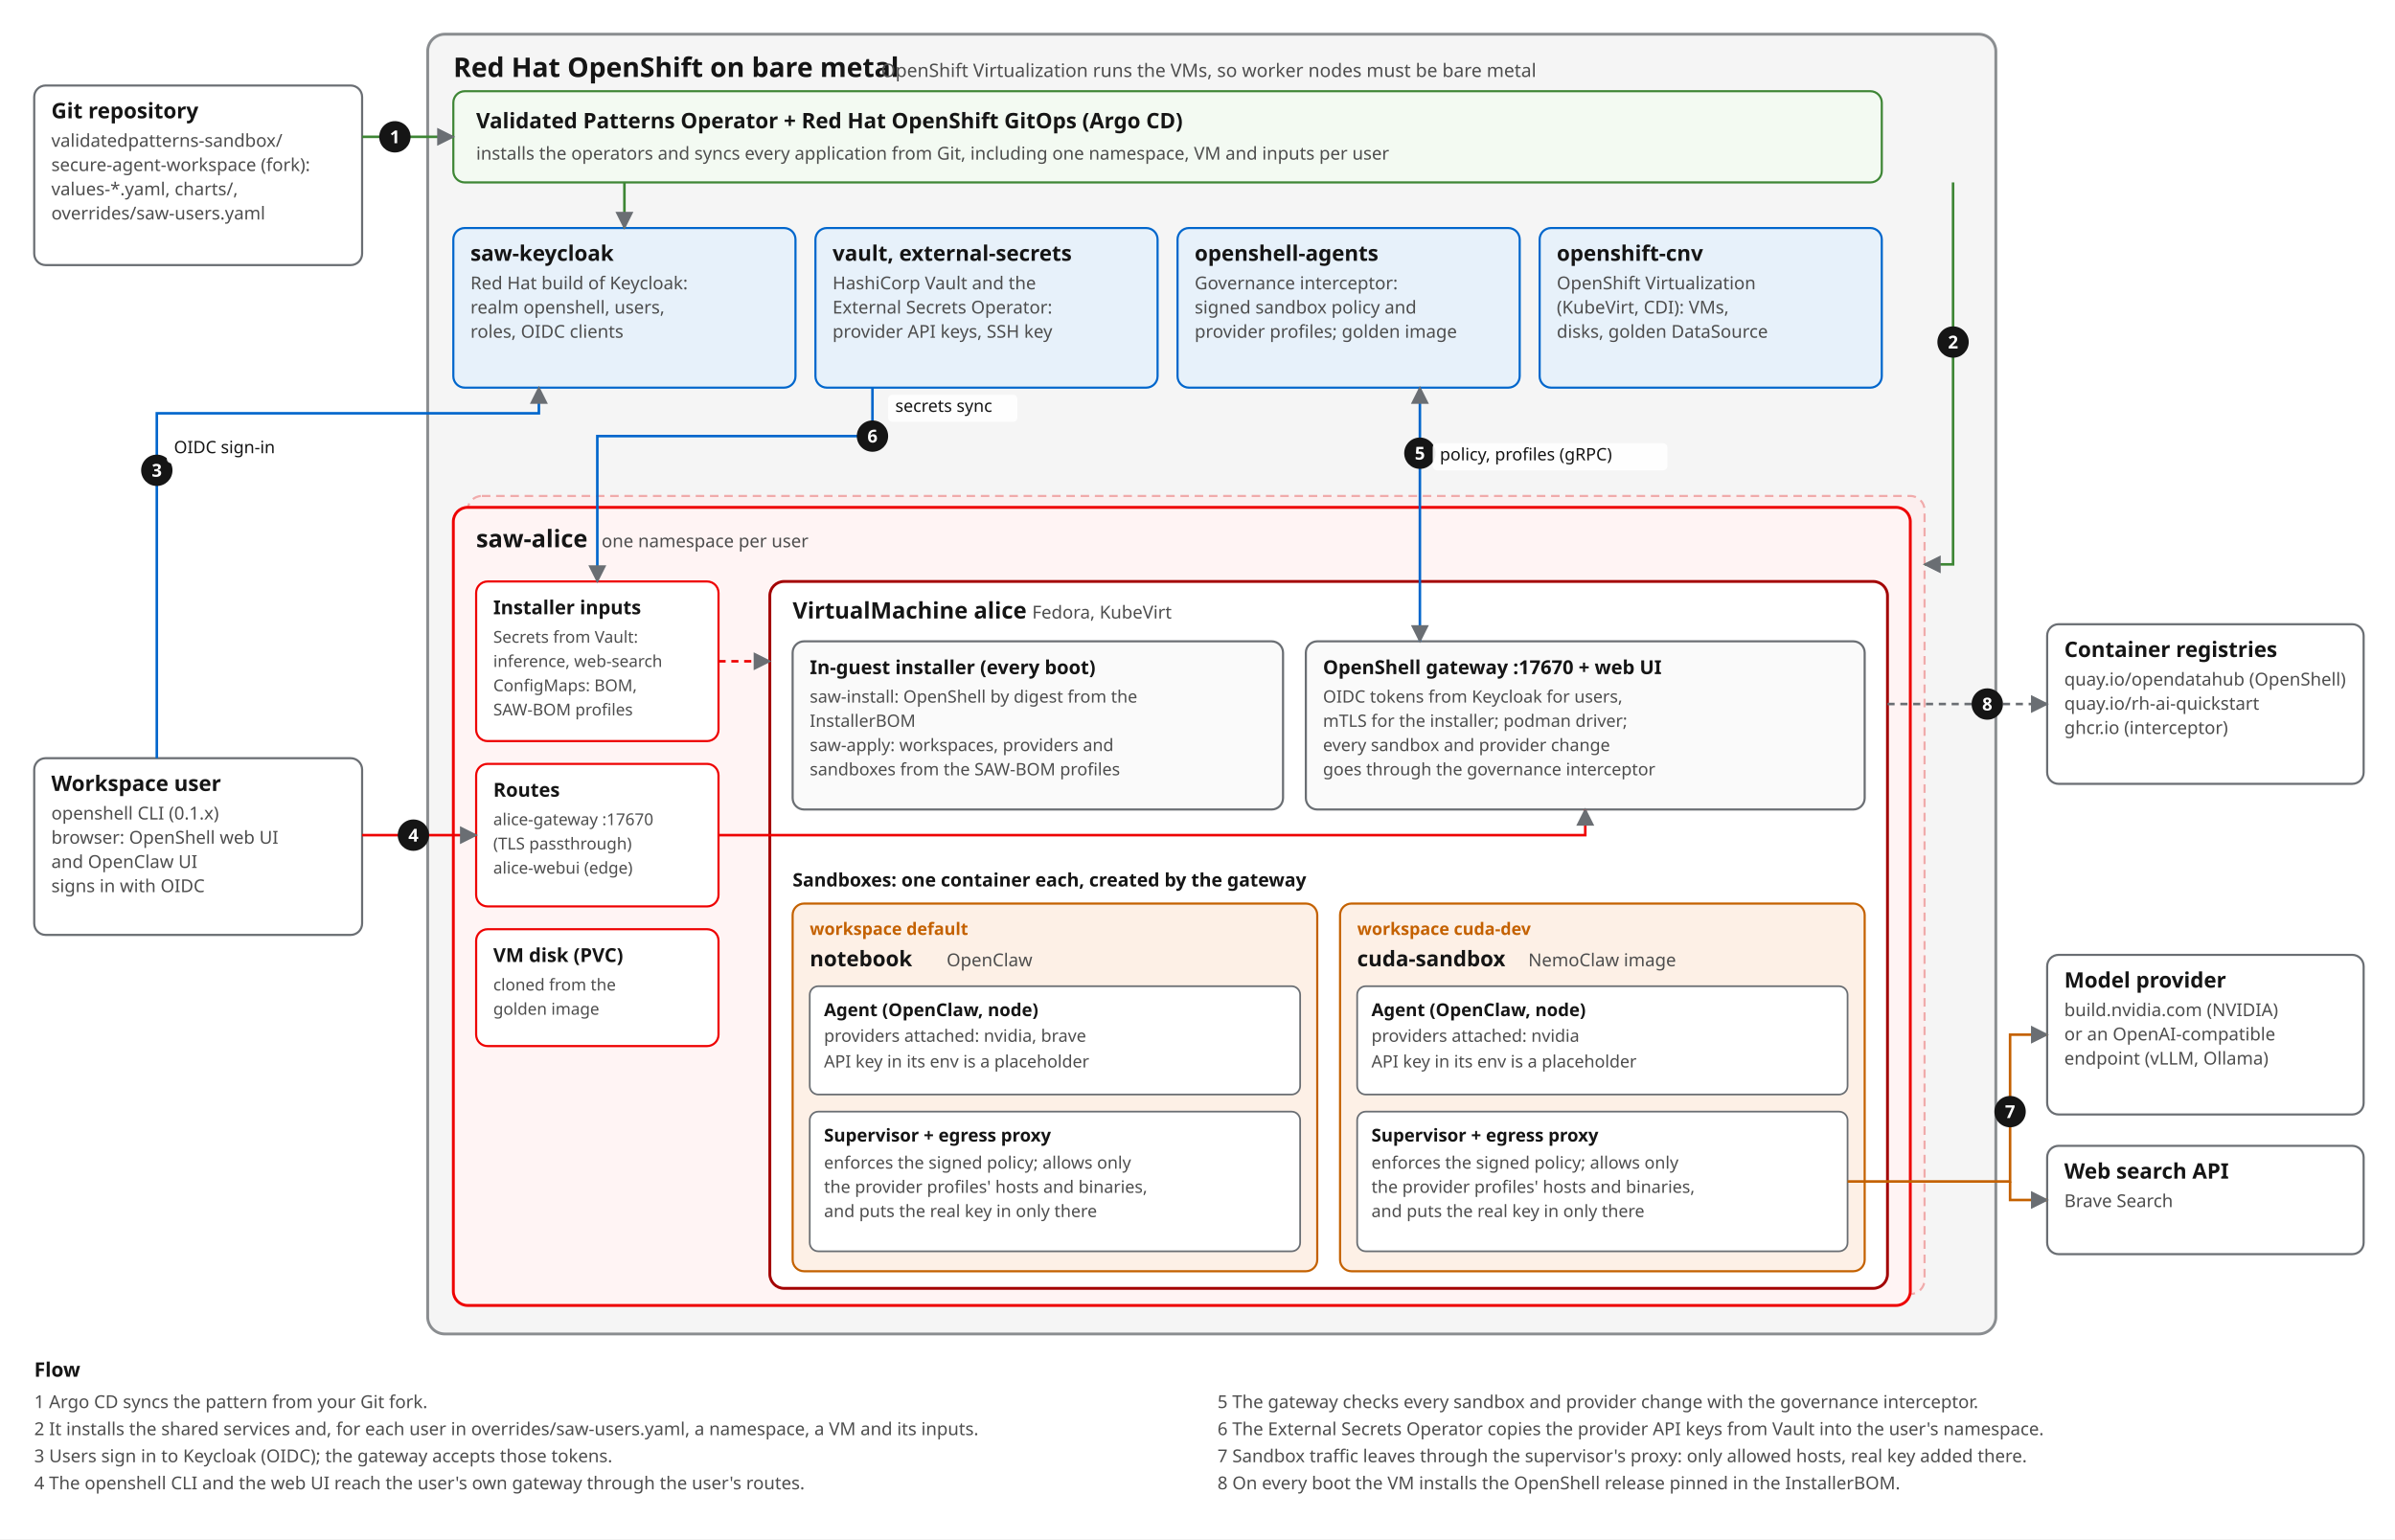
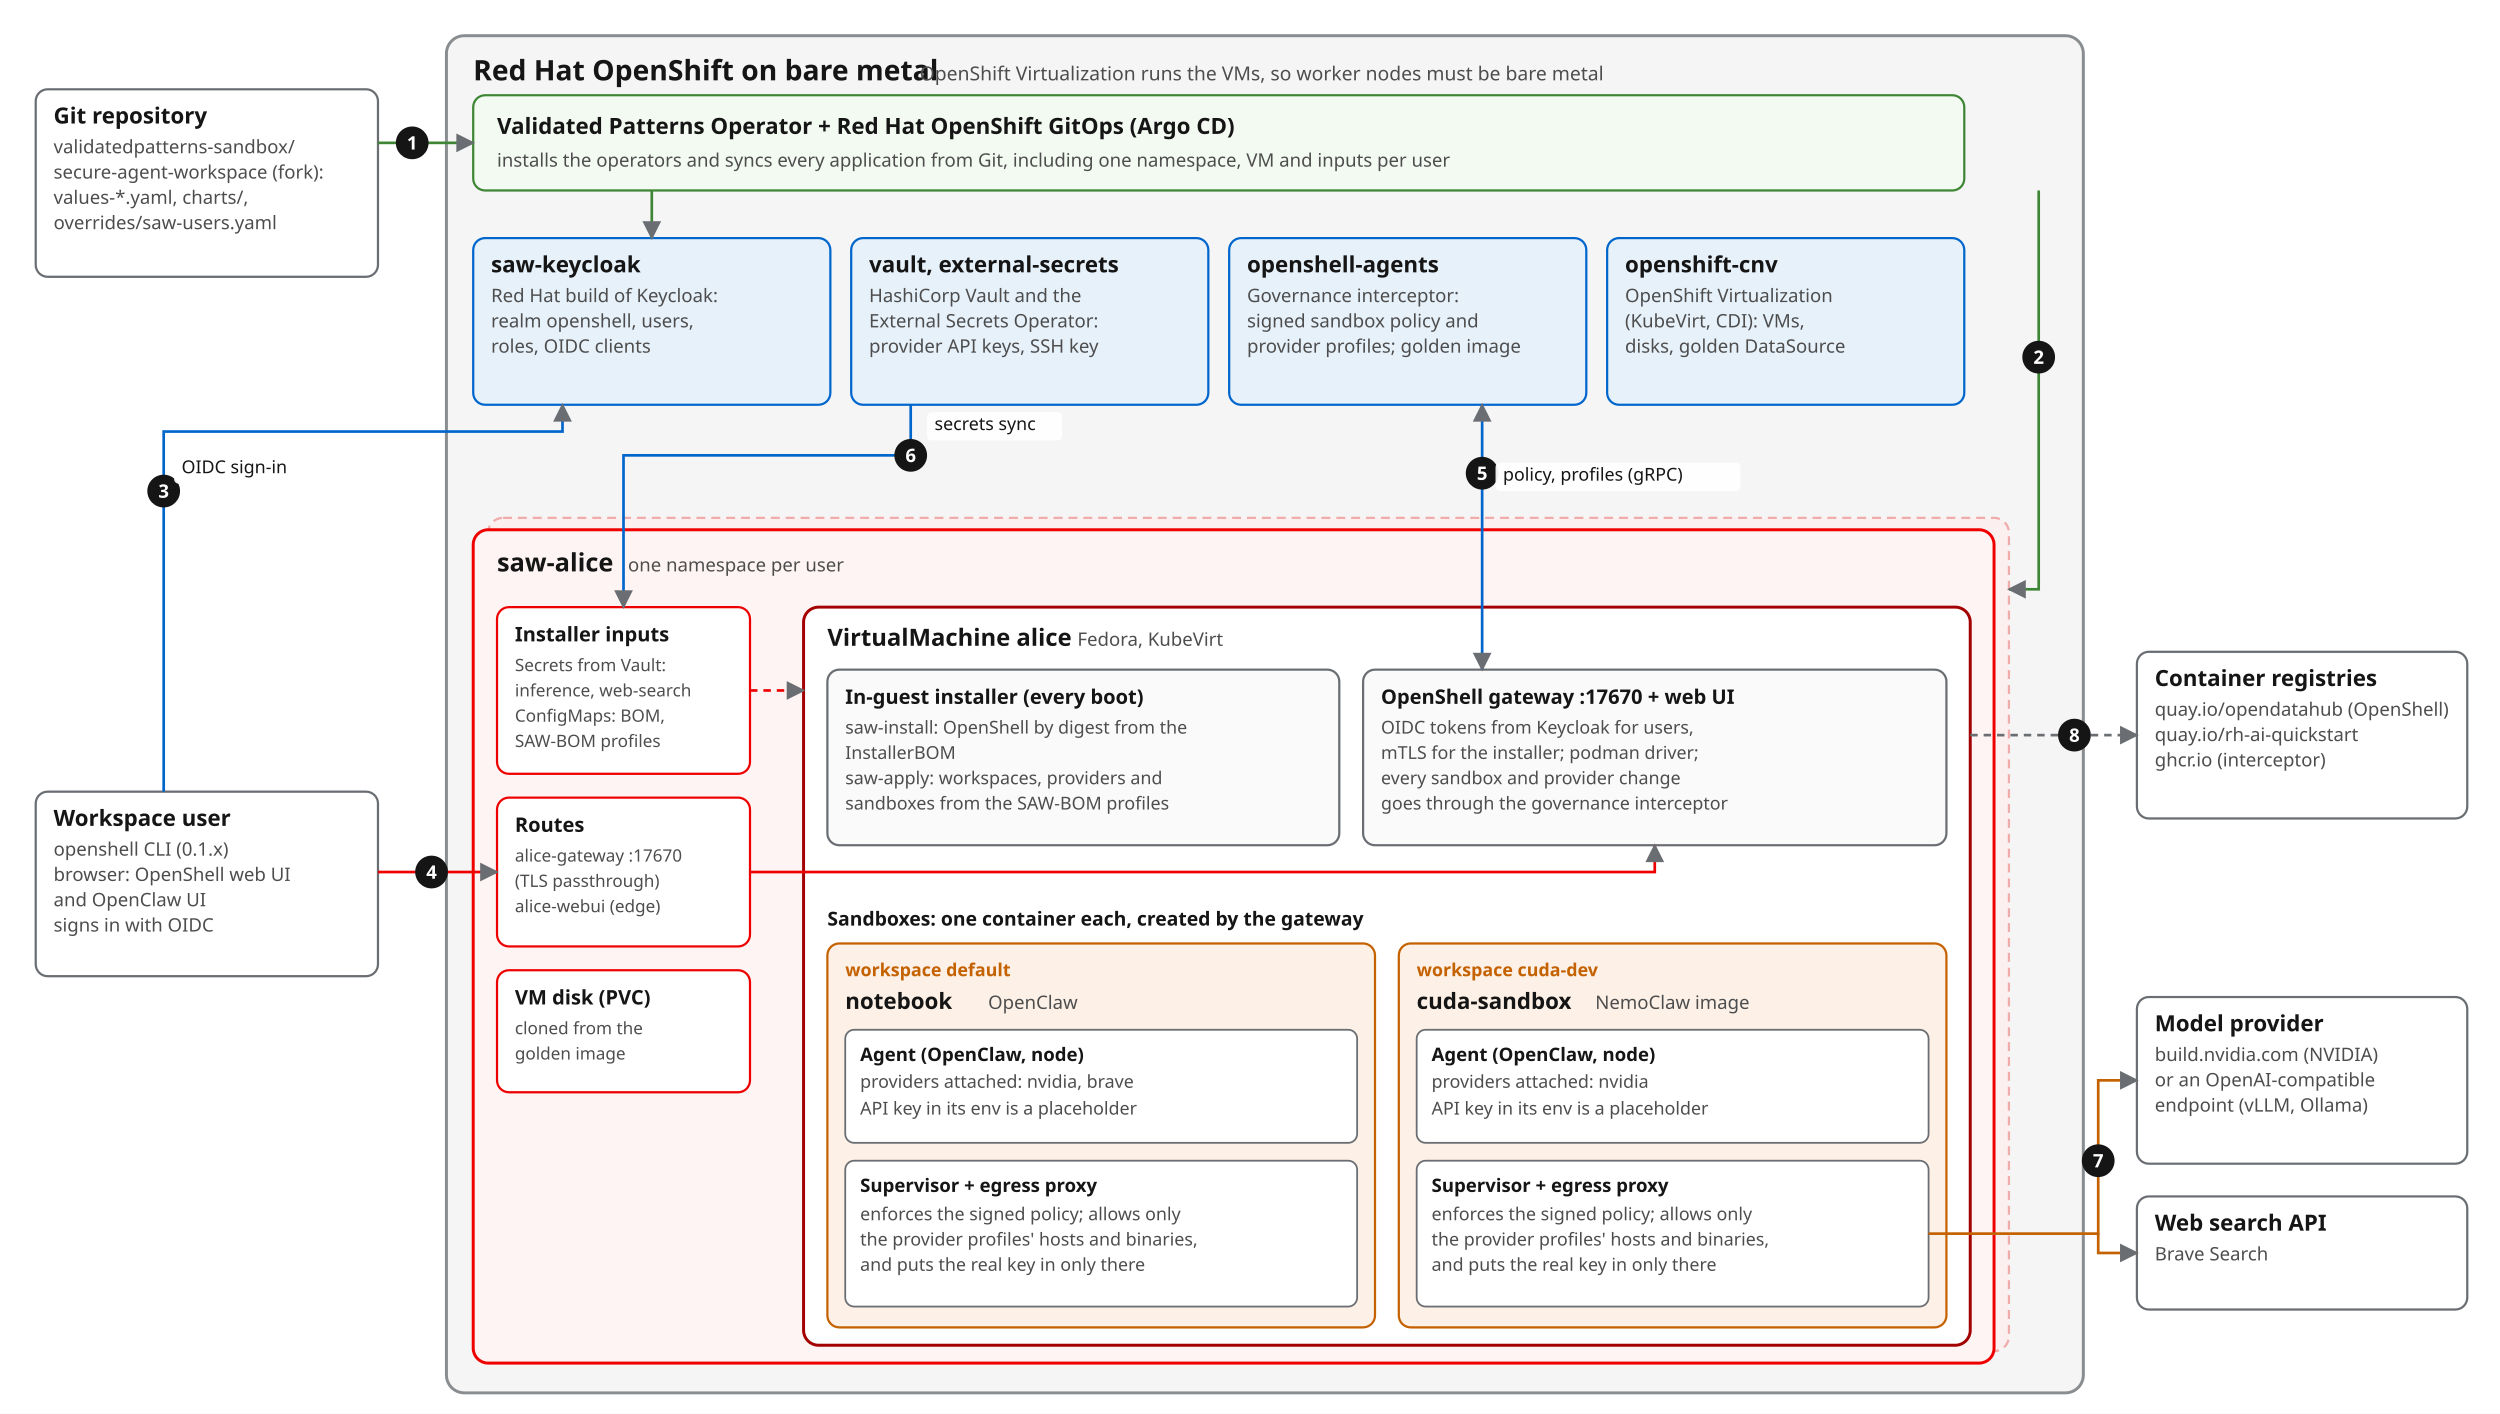
- <svg xmlns="http://www.w3.org/2000/svg" width="1680" height="1080" viewBox="0 0 1680 1080">
+ <svg xmlns="http://www.w3.org/2000/svg" width="1680" height="950" viewBox="0 0 1680 950">
  <defs>
    <marker id="ah" viewBox="0 0 10 10" refX="9" refY="5" markerWidth="7" markerHeight="7" orient="auto-start-reverse">
      <path d="M 0 0 L 10 5 L 0 10 z" fill="#6a6e73" />
    </marker>
    <marker id="ah-s" viewBox="0 0 10 10" refX="9" refY="5" markerWidth="7" markerHeight="7" orient="auto-start-reverse">
      <path d="M 0 0 L 10 5 L 0 10 z" fill="#6a6e73" />
    </marker>
  </defs>
-   <rect width="1680" height="1080" fill="#ffffff" />
+   <rect width="1680" height="950" fill="#ffffff" />
  <rect x="24" y="60" width="230" height="126" rx="8" fill="#ffffff" stroke="#6a6e73" stroke-width="1.5" />
  <text x="36" y="83" font-family="'Red Hat Text',sans-serif" font-size="15" font-weight="700" fill="#151515" text-anchor="start">Git repository</text>
  <text x="36" y="103" font-family="'Red Hat Text',sans-serif" font-size="12.5" font-weight="400" fill="#4d4d4d" text-anchor="start">validatedpatterns-sandbox/</text>
  <text x="36" y="120" font-family="'Red Hat Text',sans-serif" font-size="12.5" font-weight="400" fill="#4d4d4d" text-anchor="start">secure-agent-workspace (fork):</text>
  <text x="36" y="137" font-family="'Red Hat Text',sans-serif" font-size="12.5" font-weight="400" fill="#4d4d4d" text-anchor="start">values-*.yaml, charts/,</text>
  <text x="36" y="154" font-family="'Red Hat Text',sans-serif" font-size="12.5" font-weight="400" fill="#4d4d4d" text-anchor="start">overrides/saw-users.yaml</text>
  <rect x="24" y="532" width="230" height="124" rx="8" fill="#ffffff" stroke="#6a6e73" stroke-width="1.5" />
  <text x="36" y="555" font-family="'Red Hat Text',sans-serif" font-size="15" font-weight="700" fill="#151515" text-anchor="start">Workspace user</text>
  <text x="36" y="575" font-family="'Red Hat Text',sans-serif" font-size="12.5" font-weight="400" fill="#4d4d4d" text-anchor="start">openshell CLI (0.1.x)</text>
  <text x="36" y="592" font-family="'Red Hat Text',sans-serif" font-size="12.5" font-weight="400" fill="#4d4d4d" text-anchor="start">browser: OpenShell web UI</text>
  <text x="36" y="609" font-family="'Red Hat Text',sans-serif" font-size="12.5" font-weight="400" fill="#4d4d4d" text-anchor="start">and OpenClaw UI</text>
  <text x="36" y="626" font-family="'Red Hat Text',sans-serif" font-size="12.5" font-weight="400" fill="#4d4d4d" text-anchor="start">signs in with OIDC</text>
  <rect x="1436" y="438" width="222" height="112" rx="8" fill="#ffffff" stroke="#6a6e73" stroke-width="1.5" />
  <text x="1448" y="461" font-family="'Red Hat Text',sans-serif" font-size="15" font-weight="700" fill="#151515" text-anchor="start">Container registries</text>
  <text x="1448" y="481" font-family="'Red Hat Text',sans-serif" font-size="12.5" font-weight="400" fill="#4d4d4d" text-anchor="start">quay.io/opendatahub (OpenShell)</text>
  <text x="1448" y="498" font-family="'Red Hat Text',sans-serif" font-size="12.5" font-weight="400" fill="#4d4d4d" text-anchor="start">quay.io/rh-ai-quickstart</text>
  <text x="1448" y="515" font-family="'Red Hat Text',sans-serif" font-size="12.5" font-weight="400" fill="#4d4d4d" text-anchor="start">ghcr.io (interceptor)</text>
  <rect x="1436" y="670" width="222" height="112" rx="8" fill="#ffffff" stroke="#6a6e73" stroke-width="1.5" />
  <text x="1448" y="693" font-family="'Red Hat Text',sans-serif" font-size="15" font-weight="700" fill="#151515" text-anchor="start">Model provider</text>
  <text x="1448" y="713" font-family="'Red Hat Text',sans-serif" font-size="12.5" font-weight="400" fill="#4d4d4d" text-anchor="start">build.nvidia.com (NVIDIA)</text>
  <text x="1448" y="730" font-family="'Red Hat Text',sans-serif" font-size="12.5" font-weight="400" fill="#4d4d4d" text-anchor="start">or an OpenAI-compatible</text>
  <text x="1448" y="747" font-family="'Red Hat Text',sans-serif" font-size="12.5" font-weight="400" fill="#4d4d4d" text-anchor="start">endpoint (vLLM, Ollama)</text>
  <rect x="1436" y="804" width="222" height="76" rx="8" fill="#ffffff" stroke="#6a6e73" stroke-width="1.5" />
  <text x="1448" y="827" font-family="'Red Hat Text',sans-serif" font-size="15" font-weight="700" fill="#151515" text-anchor="start">Web search API</text>
  <text x="1448" y="847" font-family="'Red Hat Text',sans-serif" font-size="12.5" font-weight="400" fill="#4d4d4d" text-anchor="start">Brave Search</text>
  <rect x="300" y="24" width="1100" height="912" rx="12" fill="#f5f5f5" stroke="#8a8d90" stroke-width="2" />
  <text x="318" y="54" font-family="'Red Hat Display','Red Hat Text',sans-serif" font-size="19" font-weight="700" fill="#151515" text-anchor="start">Red Hat OpenShift on bare metal</text>
  <text x="618" y="54" font-family="'Red Hat Text',sans-serif" font-size="13" font-weight="400" fill="#4d4d4d" text-anchor="start">OpenShift Virtualization runs the VMs, so worker nodes must be bare metal</text>
  <rect x="318" y="64" width="1002" height="64" rx="8" fill="#f3faf2" stroke="#3e8635" stroke-width="1.5" />
  <text x="334" y="90" font-family="'Red Hat Text',sans-serif" font-size="15" font-weight="700" fill="#151515" text-anchor="start">Validated Patterns Operator + Red Hat OpenShift GitOps (Argo CD)</text>
  <text x="334" y="112" font-family="'Red Hat Text',sans-serif" font-size="12.5" font-weight="400" fill="#4d4d4d" text-anchor="start">installs the operators and syncs every application from Git, including one namespace, VM and inputs per user</text>
  <rect x="318" y="160" width="240" height="112" rx="8" fill="#e7f1fa" stroke="#0066cc" stroke-width="1.5" />
  <text x="330" y="183" font-family="'Red Hat Text',sans-serif" font-size="15" font-weight="700" fill="#151515" text-anchor="start">saw-keycloak</text>
  <text x="330" y="203" font-family="'Red Hat Text',sans-serif" font-size="12.5" font-weight="400" fill="#4d4d4d" text-anchor="start">Red Hat build of Keycloak:</text>
  <text x="330" y="220" font-family="'Red Hat Text',sans-serif" font-size="12.5" font-weight="400" fill="#4d4d4d" text-anchor="start">realm openshell, users,</text>
  <text x="330" y="237" font-family="'Red Hat Text',sans-serif" font-size="12.5" font-weight="400" fill="#4d4d4d" text-anchor="start">roles, OIDC clients</text>
  <rect x="572" y="160" width="240" height="112" rx="8" fill="#e7f1fa" stroke="#0066cc" stroke-width="1.5" />
  <text x="584" y="183" font-family="'Red Hat Text',sans-serif" font-size="15" font-weight="700" fill="#151515" text-anchor="start">vault, external-secrets</text>
  <text x="584" y="203" font-family="'Red Hat Text',sans-serif" font-size="12.5" font-weight="400" fill="#4d4d4d" text-anchor="start">HashiCorp Vault and the</text>
  <text x="584" y="220" font-family="'Red Hat Text',sans-serif" font-size="12.5" font-weight="400" fill="#4d4d4d" text-anchor="start">External Secrets Operator:</text>
  <text x="584" y="237" font-family="'Red Hat Text',sans-serif" font-size="12.5" font-weight="400" fill="#4d4d4d" text-anchor="start">provider API keys, SSH key</text>
  <rect x="826" y="160" width="240" height="112" rx="8" fill="#e7f1fa" stroke="#0066cc" stroke-width="1.5" />
  <text x="838" y="183" font-family="'Red Hat Text',sans-serif" font-size="15" font-weight="700" fill="#151515" text-anchor="start">openshell-agents</text>
  <text x="838" y="203" font-family="'Red Hat Text',sans-serif" font-size="12.5" font-weight="400" fill="#4d4d4d" text-anchor="start">Governance interceptor:</text>
  <text x="838" y="220" font-family="'Red Hat Text',sans-serif" font-size="12.5" font-weight="400" fill="#4d4d4d" text-anchor="start">signed sandbox policy and</text>
  <text x="838" y="237" font-family="'Red Hat Text',sans-serif" font-size="12.5" font-weight="400" fill="#4d4d4d" text-anchor="start">provider profiles; golden image</text>
  <rect x="1080" y="160" width="240" height="112" rx="8" fill="#e7f1fa" stroke="#0066cc" stroke-width="1.5" />
  <text x="1092" y="183" font-family="'Red Hat Text',sans-serif" font-size="15" font-weight="700" fill="#151515" text-anchor="start">openshift-cnv</text>
  <text x="1092" y="203" font-family="'Red Hat Text',sans-serif" font-size="12.5" font-weight="400" fill="#4d4d4d" text-anchor="start">OpenShift Virtualization</text>
  <text x="1092" y="220" font-family="'Red Hat Text',sans-serif" font-size="12.5" font-weight="400" fill="#4d4d4d" text-anchor="start">(KubeVirt, CDI): VMs,</text>
  <text x="1092" y="237" font-family="'Red Hat Text',sans-serif" font-size="12.5" font-weight="400" fill="#4d4d4d" text-anchor="start">disks, golden DataSource</text>
  <rect x="328" y="348" width="1022" height="560" rx="10" fill="#fcefef" stroke="#f0abab" stroke-width="1.5" stroke-dasharray="6 4" />
  <rect x="318" y="356" width="1022" height="560" rx="10" fill="#fff4f4" stroke="#ee0000" stroke-width="2" />
  <text x="334" y="384" font-family="'Red Hat Display','Red Hat Text',sans-serif" font-size="17" font-weight="700" fill="#151515" text-anchor="start">saw-alice</text>
  <text x="422" y="384" font-family="'Red Hat Text',sans-serif" font-size="12.5" font-weight="400" fill="#4d4d4d" text-anchor="start">one namespace per user</text>
  <rect x="334" y="408" width="170" height="112" rx="8" fill="#ffffff" stroke="#ee0000" stroke-width="1.5" />
  <text x="346" y="431" font-family="'Red Hat Text',sans-serif" font-size="13.5" font-weight="700" fill="#151515" text-anchor="start">Installer inputs</text>
  <text x="346" y="451" font-family="'Red Hat Text',sans-serif" font-size="11.5" font-weight="400" fill="#4d4d4d" text-anchor="start">Secrets from Vault:</text>
  <text x="346" y="468" font-family="'Red Hat Text',sans-serif" font-size="11.5" font-weight="400" fill="#4d4d4d" text-anchor="start">inference, web-search</text>
  <text x="346" y="485" font-family="'Red Hat Text',sans-serif" font-size="11.5" font-weight="400" fill="#4d4d4d" text-anchor="start">ConfigMaps: BOM,</text>
  <text x="346" y="502" font-family="'Red Hat Text',sans-serif" font-size="11.5" font-weight="400" fill="#4d4d4d" text-anchor="start">SAW-BOM profiles</text>
  <rect x="334" y="536" width="170" height="100" rx="8" fill="#ffffff" stroke="#ee0000" stroke-width="1.5" />
  <text x="346" y="559" font-family="'Red Hat Text',sans-serif" font-size="13.5" font-weight="700" fill="#151515" text-anchor="start">Routes</text>
  <text x="346" y="579" font-family="'Red Hat Text',sans-serif" font-size="11.5" font-weight="400" fill="#4d4d4d" text-anchor="start">alice-gateway :17670</text>
  <text x="346" y="596" font-family="'Red Hat Text',sans-serif" font-size="11.5" font-weight="400" fill="#4d4d4d" text-anchor="start">(TLS passthrough)</text>
  <text x="346" y="613" font-family="'Red Hat Text',sans-serif" font-size="11.5" font-weight="400" fill="#4d4d4d" text-anchor="start">alice-webui (edge)</text>
  <rect x="334" y="652" width="170" height="82" rx="8" fill="#ffffff" stroke="#ee0000" stroke-width="1.5" />
  <text x="346" y="675" font-family="'Red Hat Text',sans-serif" font-size="13.5" font-weight="700" fill="#151515" text-anchor="start">VM disk (PVC)</text>
  <text x="346" y="695" font-family="'Red Hat Text',sans-serif" font-size="11.5" font-weight="400" fill="#4d4d4d" text-anchor="start">cloned from the</text>
  <text x="346" y="712" font-family="'Red Hat Text',sans-serif" font-size="11.5" font-weight="400" fill="#4d4d4d" text-anchor="start">golden image</text>
  <rect x="540" y="408" width="784" height="496" rx="10" fill="#ffffff" stroke="#a30000" stroke-width="2" />
  <text x="556" y="434" font-family="'Red Hat Display','Red Hat Text',sans-serif" font-size="16" font-weight="700" fill="#151515" text-anchor="start">VirtualMachine alice</text>
  <text x="724" y="434" font-family="'Red Hat Text',sans-serif" font-size="12.5" font-weight="400" fill="#4d4d4d" text-anchor="start">Fedora, KubeVirt</text>
  <rect x="556" y="450" width="344" height="118" rx="8" fill="#fafafa" stroke="#6a6e73" stroke-width="1.5" />
  <text x="568" y="473" font-family="'Red Hat Text',sans-serif" font-size="13.5" font-weight="700" fill="#151515" text-anchor="start">In-guest installer (every boot)</text>
  <text x="568" y="493" font-family="'Red Hat Text',sans-serif" font-size="12" font-weight="400" fill="#4d4d4d" text-anchor="start">saw-install: OpenShell by digest from the</text>
  <text x="568" y="510" font-family="'Red Hat Text',sans-serif" font-size="12" font-weight="400" fill="#4d4d4d" text-anchor="start">InstallerBOM</text>
  <text x="568" y="527" font-family="'Red Hat Text',sans-serif" font-size="12" font-weight="400" fill="#4d4d4d" text-anchor="start">saw-apply: workspaces, providers and</text>
  <text x="568" y="544" font-family="'Red Hat Text',sans-serif" font-size="12" font-weight="400" fill="#4d4d4d" text-anchor="start">sandboxes from the SAW-BOM profiles</text>
  <rect x="916" y="450" width="392" height="118" rx="8" fill="#fafafa" stroke="#6a6e73" stroke-width="1.5" />
  <text x="928" y="473" font-family="'Red Hat Text',sans-serif" font-size="13.5" font-weight="700" fill="#151515" text-anchor="start">OpenShell gateway :17670 + web UI</text>
  <text x="928" y="493" font-family="'Red Hat Text',sans-serif" font-size="12" font-weight="400" fill="#4d4d4d" text-anchor="start">OIDC tokens from Keycloak for users,</text>
  <text x="928" y="510" font-family="'Red Hat Text',sans-serif" font-size="12" font-weight="400" fill="#4d4d4d" text-anchor="start">mTLS for the installer; podman driver;</text>
  <text x="928" y="527" font-family="'Red Hat Text',sans-serif" font-size="12" font-weight="400" fill="#4d4d4d" text-anchor="start">every sandbox and provider change</text>
  <text x="928" y="544" font-family="'Red Hat Text',sans-serif" font-size="12" font-weight="400" fill="#4d4d4d" text-anchor="start">goes through the governance interceptor</text>
  <text x="556" y="622" font-family="'Red Hat Text',sans-serif" font-size="13" font-weight="700" fill="#151515" text-anchor="start">Sandboxes: one container each, created by the gateway</text>
  <rect x="556" y="634" width="368" height="258" rx="8" fill="#fdf0e6" stroke="#c46100" stroke-width="1.5" />
  <text x="568" y="656" font-family="'Red Hat Text',sans-serif" font-size="12" font-weight="700" fill="#c46100" text-anchor="start">workspace default</text>
  <text x="568" y="678" font-family="'Red Hat Text',sans-serif" font-size="15" font-weight="700" fill="#151515" text-anchor="start">notebook</text>
  <text x="664" y="678" font-family="'Red Hat Text',sans-serif" font-size="12.5" font-weight="400" fill="#4d4d4d" text-anchor="start">OpenClaw</text>
  <rect x="568" y="692" width="344" height="76" rx="6" fill="#ffffff" stroke="#6a6e73" stroke-width="1.2" />
  <text x="578" y="713" font-family="'Red Hat Text',sans-serif" font-size="12.5" font-weight="700" fill="#151515" text-anchor="start">Agent (OpenClaw, node)</text>
  <text x="578" y="731" font-family="'Red Hat Text',sans-serif" font-size="12" font-weight="400" fill="#4d4d4d" text-anchor="start">providers attached: nvidia, brave</text>
  <text x="578" y="749" font-family="'Red Hat Text',sans-serif" font-size="12" font-weight="400" fill="#4d4d4d" text-anchor="start">API key in its env is a placeholder</text>
  <rect x="568" y="780" width="344" height="98" rx="6" fill="#ffffff" stroke="#6a6e73" stroke-width="1.2" />
  <text x="578" y="801" font-family="'Red Hat Text',sans-serif" font-size="12.5" font-weight="700" fill="#151515" text-anchor="start">Supervisor + egress proxy</text>
  <text x="578" y="820" font-family="'Red Hat Text',sans-serif" font-size="12" font-weight="400" fill="#4d4d4d" text-anchor="start">enforces the signed policy; allows only</text>
  <text x="578" y="837" font-family="'Red Hat Text',sans-serif" font-size="12" font-weight="400" fill="#4d4d4d" text-anchor="start">the provider profiles' hosts and binaries,</text>
  <text x="578" y="854" font-family="'Red Hat Text',sans-serif" font-size="12" font-weight="400" fill="#4d4d4d" text-anchor="start">and puts the real key in only there</text>
  <rect x="940" y="634" width="368" height="258" rx="8" fill="#fdf0e6" stroke="#c46100" stroke-width="1.5" />
  <text x="952" y="656" font-family="'Red Hat Text',sans-serif" font-size="12" font-weight="700" fill="#c46100" text-anchor="start">workspace cuda-dev</text>
  <text x="952" y="678" font-family="'Red Hat Text',sans-serif" font-size="15" font-weight="700" fill="#151515" text-anchor="start">cuda-sandbox</text>
  <text x="1072" y="678" font-family="'Red Hat Text',sans-serif" font-size="12.5" font-weight="400" fill="#4d4d4d" text-anchor="start">NemoClaw image</text>
  <rect x="952" y="692" width="344" height="76" rx="6" fill="#ffffff" stroke="#6a6e73" stroke-width="1.2" />
  <text x="962" y="713" font-family="'Red Hat Text',sans-serif" font-size="12.5" font-weight="700" fill="#151515" text-anchor="start">Agent (OpenClaw, node)</text>
  <text x="962" y="731" font-family="'Red Hat Text',sans-serif" font-size="12" font-weight="400" fill="#4d4d4d" text-anchor="start">providers attached: nvidia</text>
  <text x="962" y="749" font-family="'Red Hat Text',sans-serif" font-size="12" font-weight="400" fill="#4d4d4d" text-anchor="start">API key in its env is a placeholder</text>
  <rect x="952" y="780" width="344" height="98" rx="6" fill="#ffffff" stroke="#6a6e73" stroke-width="1.2" />
  <text x="962" y="801" font-family="'Red Hat Text',sans-serif" font-size="12.5" font-weight="700" fill="#151515" text-anchor="start">Supervisor + egress proxy</text>
  <text x="962" y="820" font-family="'Red Hat Text',sans-serif" font-size="12" font-weight="400" fill="#4d4d4d" text-anchor="start">enforces the signed policy; allows only</text>
  <text x="962" y="837" font-family="'Red Hat Text',sans-serif" font-size="12" font-weight="400" fill="#4d4d4d" text-anchor="start">the provider profiles' hosts and binaries,</text>
  <text x="962" y="854" font-family="'Red Hat Text',sans-serif" font-size="12" font-weight="400" fill="#4d4d4d" text-anchor="start">and puts the real key in only there</text>
  <path d="M 254 96 L 318 96" fill="none" stroke="#3e8635" stroke-width="1.8" marker-end="url(#ah)" />
  <circle cx="277" cy="96" r="11" fill="#151515" />
  <text x="277" y="100.5" font-family="'Red Hat Text',sans-serif" font-size="12.5" font-weight="700" fill="#ffffff" text-anchor="middle">1</text>
  <path d="M 438 128 L 438 160" fill="none" stroke="#3e8635" stroke-width="1.8" marker-end="url(#ah)" />
  <path d="M 1370 128 L 1370 396 L 1350 396" fill="none" stroke="#3e8635" stroke-width="1.8" marker-end="url(#ah)" />
  <circle cx="1370" cy="240" r="11" fill="#151515" />
  <text x="1370" y="244.5" font-family="'Red Hat Text',sans-serif" font-size="12.5" font-weight="700" fill="#ffffff" text-anchor="middle">2</text>
  <path d="M 110 532 L 110 290 L 378 290 L 378 272" fill="none" stroke="#0066cc" stroke-width="1.8" marker-end="url(#ah)" />
  <circle cx="110" cy="330" r="11" fill="#151515" />
  <text x="110" y="334.5" font-family="'Red Hat Text',sans-serif" font-size="12.5" font-weight="700" fill="#ffffff" text-anchor="middle">3</text>
  <rect x="117" y="306" width="90.64" height="19" rx="3" fill="#ffffff" opacity="0.92" />
  <text x="122" y="318" font-family="'Red Hat Text',sans-serif" font-size="12" font-weight="500" fill="#151515" text-anchor="start">OIDC sign-in</text>
  <path d="M 254 586 L 334 586" fill="none" stroke="#ee0000" stroke-width="1.8" marker-end="url(#ah)" />
  <circle cx="290" cy="586" r="11" fill="#151515" />
  <text x="290" y="590.5" font-family="'Red Hat Text',sans-serif" font-size="12.5" font-weight="700" fill="#ffffff" text-anchor="middle">4</text>
  <path d="M 504 586 L 1112 586 L 1112 568" fill="none" stroke="#ee0000" stroke-width="1.8" marker-end="url(#ah)" />
  <path d="M 996 450 L 996 272" fill="none" stroke="#0066cc" stroke-width="1.8" marker-start="url(#ah-s)" marker-end="url(#ah)" />
  <circle cx="996" cy="318" r="11" fill="#151515" />
  <text x="996" y="322.5" font-family="'Red Hat Text',sans-serif" font-size="12.5" font-weight="700" fill="#ffffff" text-anchor="middle">5</text>
  <rect x="1005" y="311" width="164.56" height="19" rx="3" fill="#ffffff" opacity="0.92" />
  <text x="1010" y="323" font-family="'Red Hat Text',sans-serif" font-size="12" font-weight="500" fill="#151515" text-anchor="start">policy, profiles (gRPC)</text>
  <path d="M 612 272 L 612 306 L 419 306 L 419 408" fill="none" stroke="#0066cc" stroke-width="1.8" marker-end="url(#ah)" />
  <circle cx="612" cy="306" r="11" fill="#151515" />
  <text x="612" y="310.5" font-family="'Red Hat Text',sans-serif" font-size="12.5" font-weight="700" fill="#ffffff" text-anchor="middle">6</text>
  <rect x="623" y="277" width="90.64" height="19" rx="3" fill="#ffffff" opacity="0.92" />
  <text x="628" y="289" font-family="'Red Hat Text',sans-serif" font-size="12" font-weight="500" fill="#151515" text-anchor="start">secrets sync</text>
  <path d="M 504 464 L 540 464" fill="none" stroke="#ee0000" stroke-width="1.8" stroke-dasharray="5 4" marker-end="url(#ah)" />
  <path d="M 1296 829 L 1410 829 L 1410 726 L 1436 726" fill="none" stroke="#c46100" stroke-width="1.8" marker-end="url(#ah)" />
  <path d="M 1410 829 L 1410 842 L 1436 842" fill="none" stroke="#c46100" stroke-width="1.8" marker-end="url(#ah)" />
  <circle cx="1410" cy="780" r="11" fill="#151515" />
  <text x="1410" y="784.5" font-family="'Red Hat Text',sans-serif" font-size="12.5" font-weight="700" fill="#ffffff" text-anchor="middle">7</text>
  <path d="M 1324 494 L 1436 494" fill="none" stroke="#6a6e73" stroke-width="1.8" stroke-dasharray="5 4" marker-end="url(#ah)" />
  <circle cx="1394" cy="494" r="11" fill="#151515" />
  <text x="1394" y="498.5" font-family="'Red Hat Text',sans-serif" font-size="12.5" font-weight="700" fill="#ffffff" text-anchor="middle">8</text>
-   <text x="24" y="966" font-family="'Red Hat Text',sans-serif" font-size="14" font-weight="700" fill="#151515" text-anchor="start">Flow</text>
-   <text x="24" y="988" font-family="'Red Hat Text',sans-serif" font-size="12.5" font-weight="400" fill="#4d4d4d" text-anchor="start">1  Argo CD syncs the pattern from your Git fork.</text>
-   <text x="24" y="1007" font-family="'Red Hat Text',sans-serif" font-size="12.5" font-weight="400" fill="#4d4d4d" text-anchor="start">2  It installs the shared services and, for each user in overrides/saw-users.yaml, a namespace, a VM and its inputs.</text>
-   <text x="24" y="1026" font-family="'Red Hat Text',sans-serif" font-size="12.5" font-weight="400" fill="#4d4d4d" text-anchor="start">3  Users sign in to Keycloak (OIDC); the gateway accepts those tokens.</text>
-   <text x="24" y="1045" font-family="'Red Hat Text',sans-serif" font-size="12.5" font-weight="400" fill="#4d4d4d" text-anchor="start">4  The openshell CLI and the web UI reach the user's own gateway through the user's routes.</text>
-   <text x="854" y="988" font-family="'Red Hat Text',sans-serif" font-size="12.5" font-weight="400" fill="#4d4d4d" text-anchor="start">5  The gateway checks every sandbox and provider change with the governance interceptor.</text>
-   <text x="854" y="1007" font-family="'Red Hat Text',sans-serif" font-size="12.5" font-weight="400" fill="#4d4d4d" text-anchor="start">6  The External Secrets Operator copies the provider API keys from Vault into the user's namespace.</text>
-   <text x="854" y="1026" font-family="'Red Hat Text',sans-serif" font-size="12.5" font-weight="400" fill="#4d4d4d" text-anchor="start">7  Sandbox traffic leaves through the supervisor's proxy: only allowed hosts, real key added there.</text>
-   <text x="854" y="1045" font-family="'Red Hat Text',sans-serif" font-size="12.5" font-weight="400" fill="#4d4d4d" text-anchor="start">8  On every boot the VM installs the OpenShell release pinned in the InstallerBOM.</text>
</svg>
